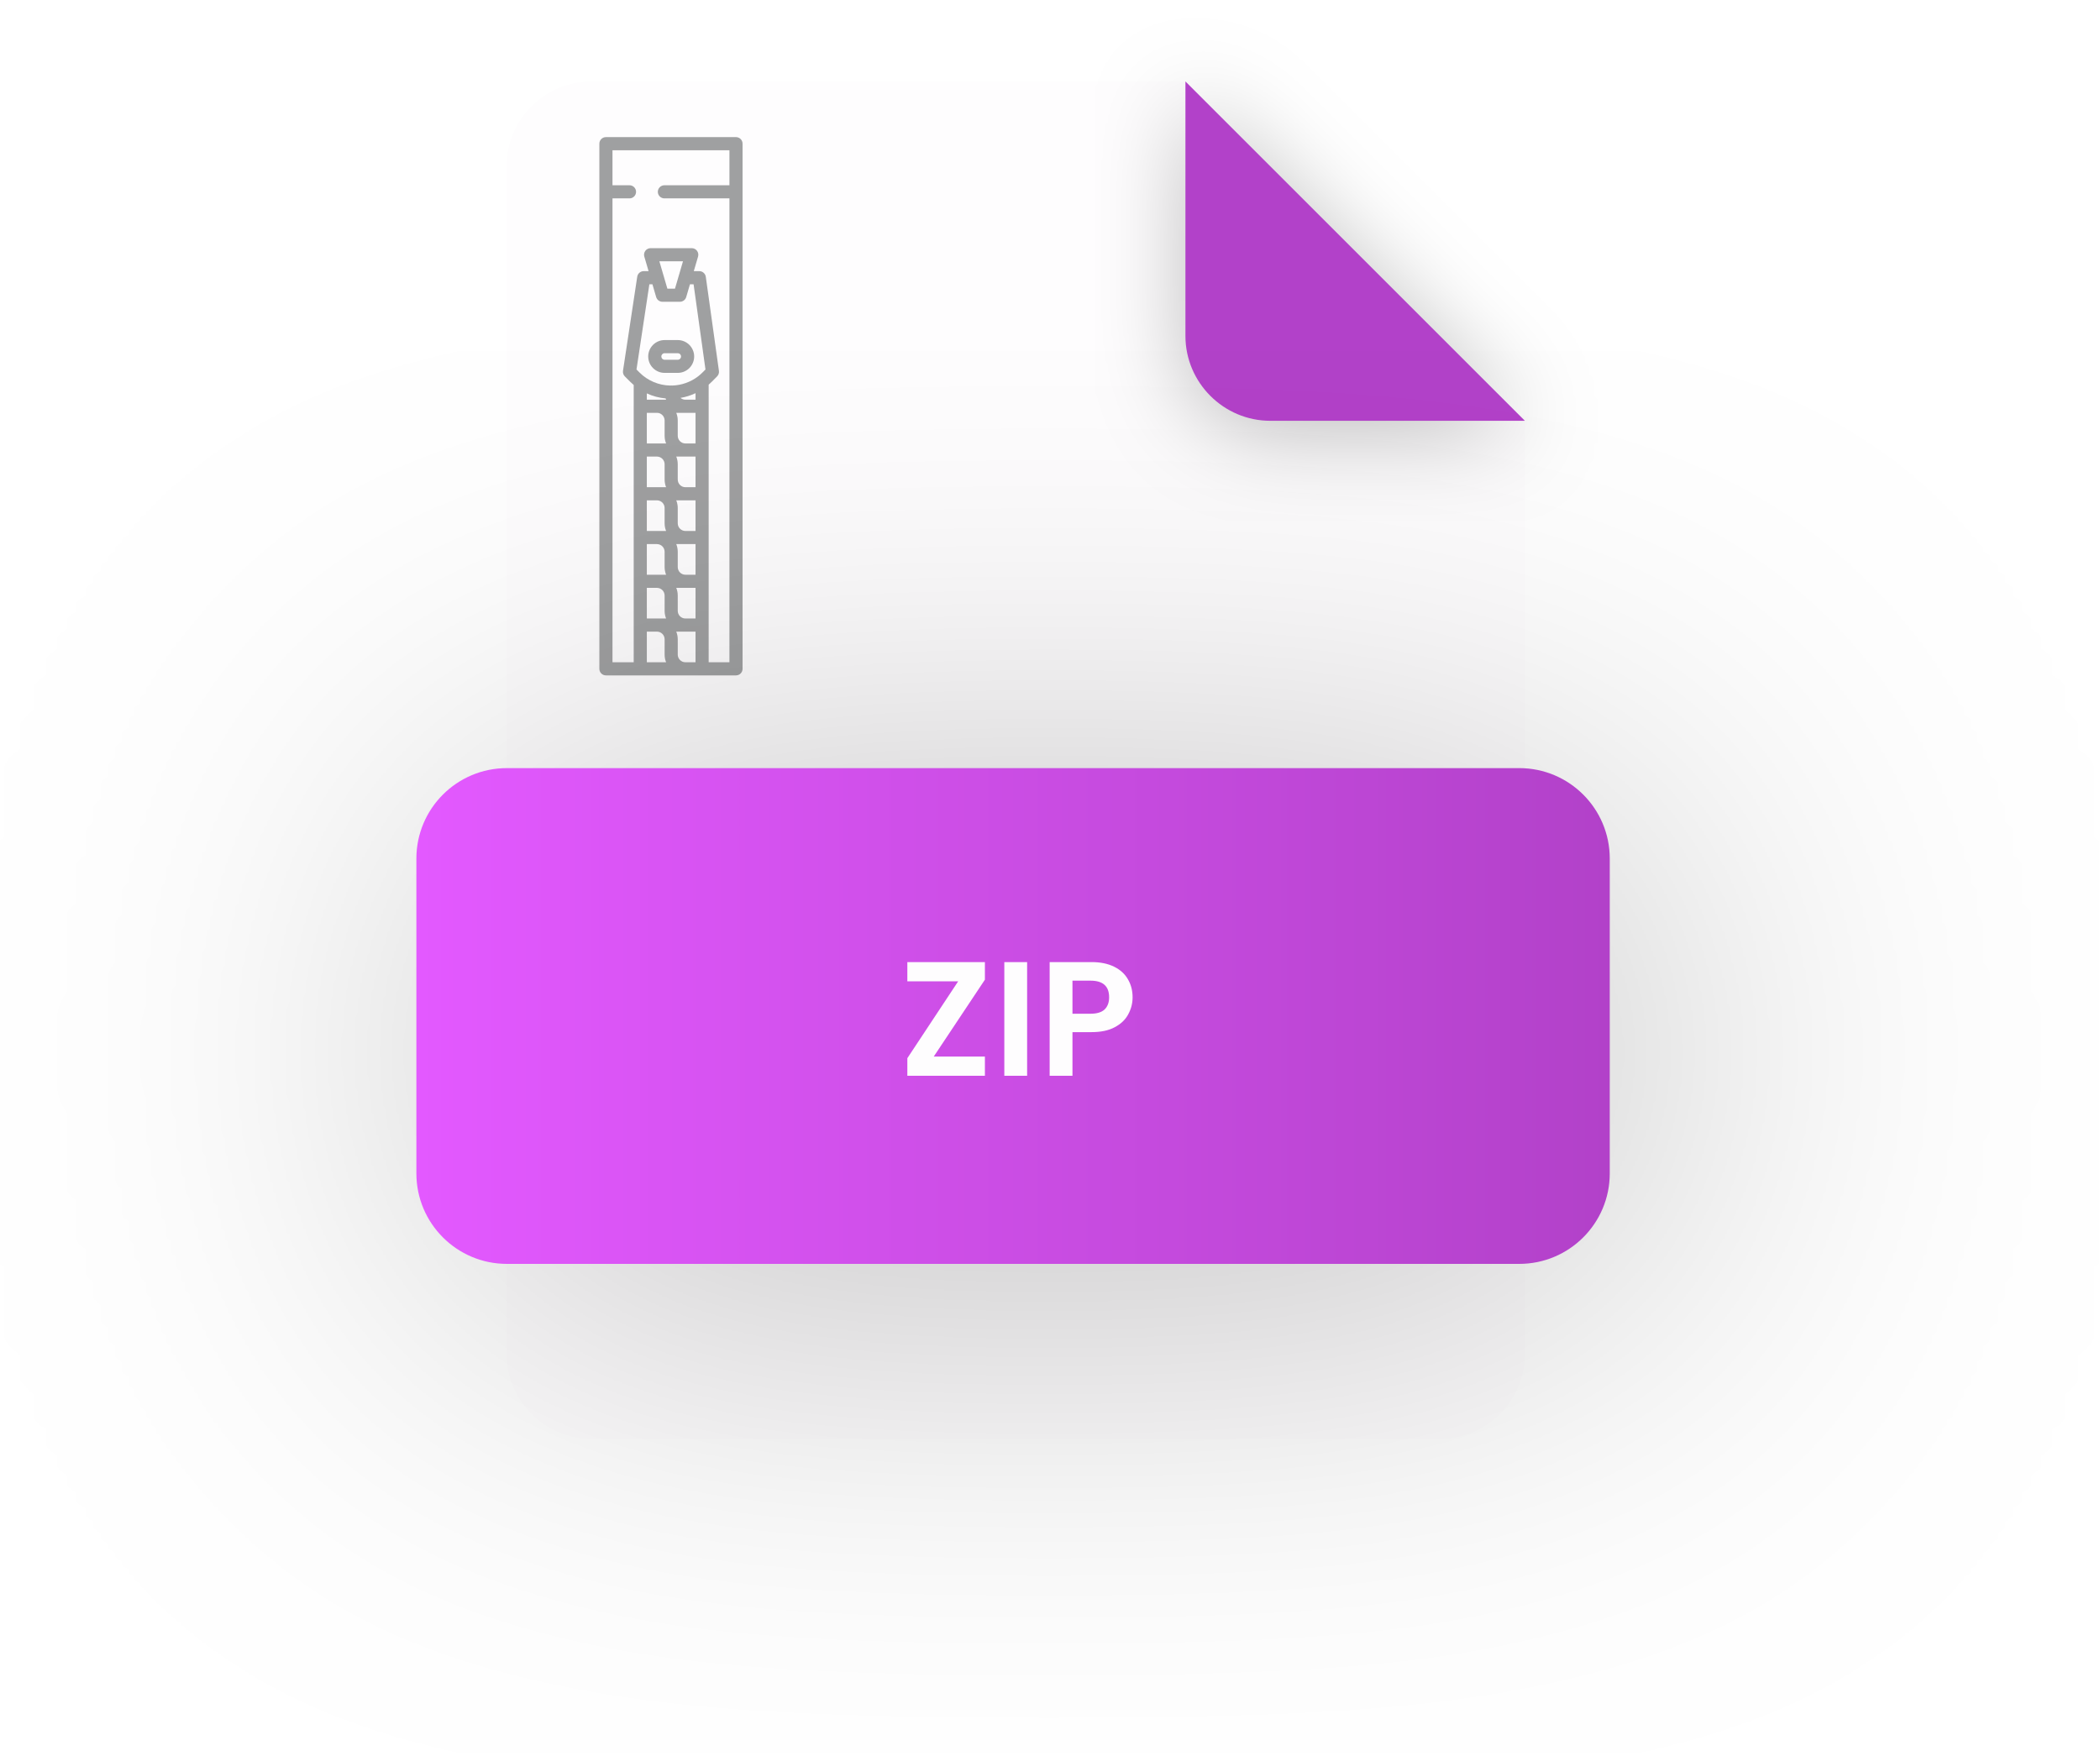
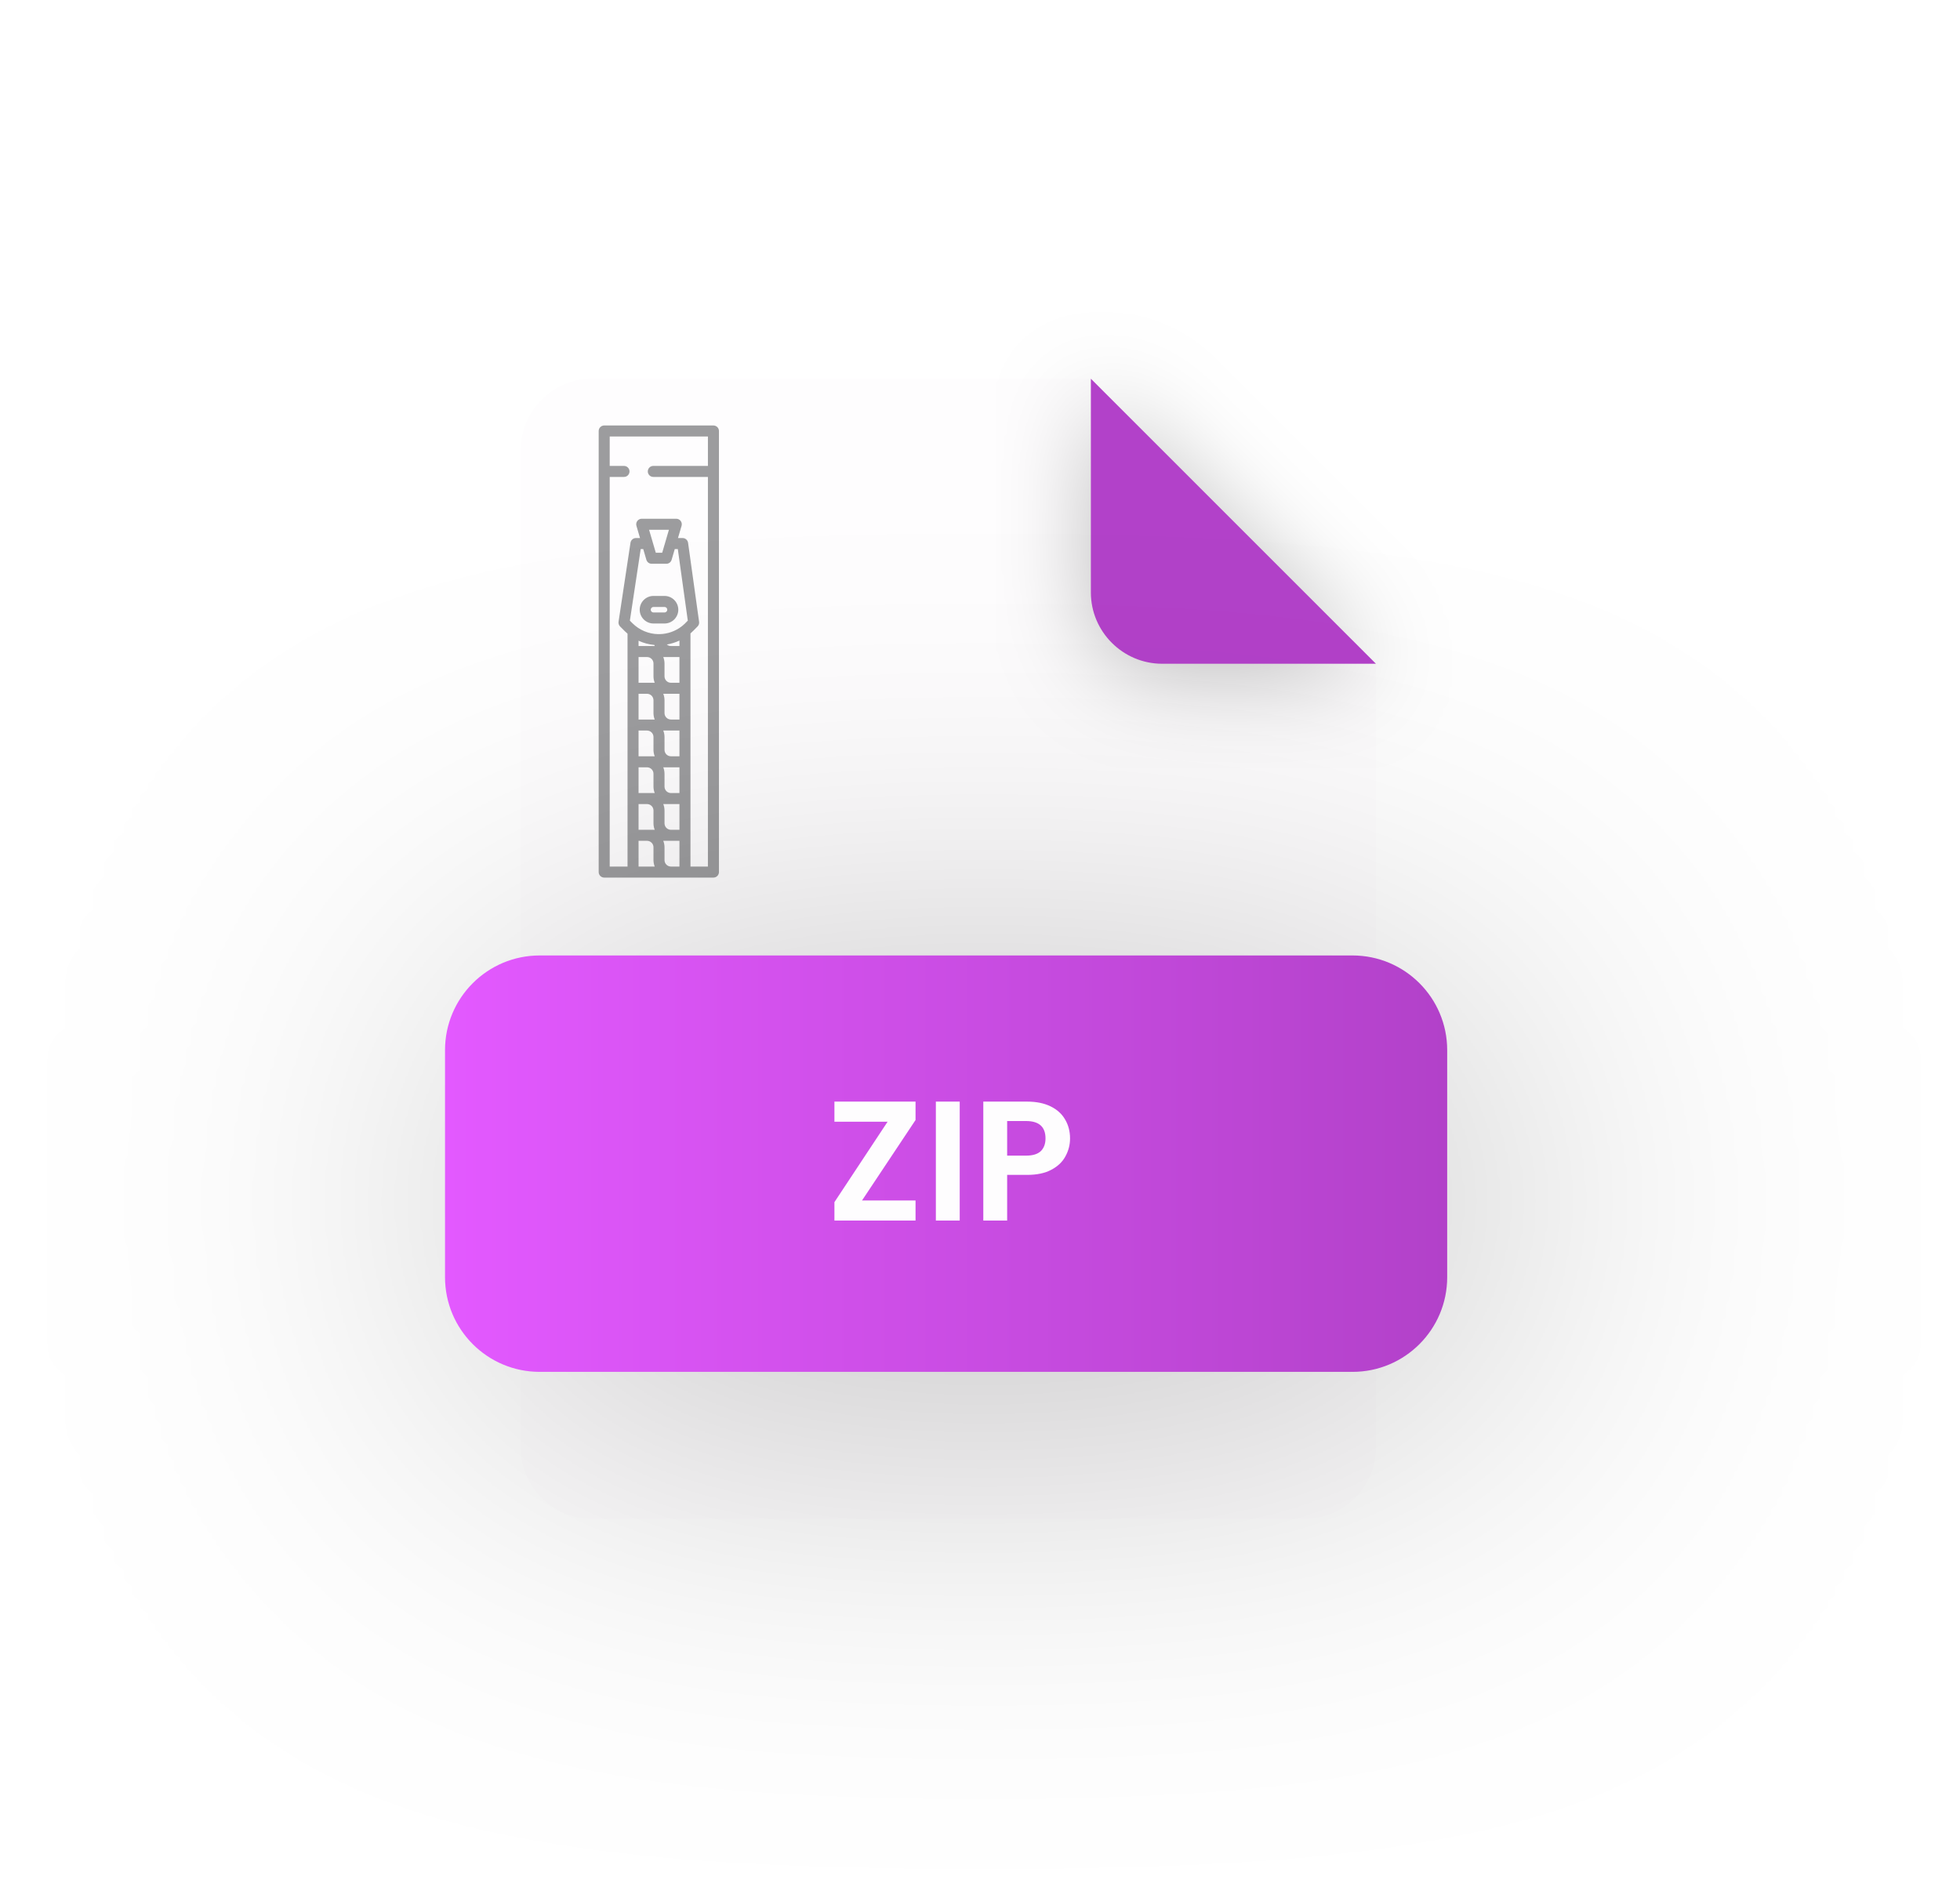
- <svg xmlns="http://www.w3.org/2000/svg" width="232" height="194" viewBox="0 0 232 194" fill="none">
-   <path d="M65.336 9C60.18 9 55.961 13.219 55.961 18.375V149.625C55.961 154.781 60.18 159 65.336 159H159.089C164.246 159 168.464 154.781 168.464 149.625V46.5L130.963 9H65.336Z" fill="#FEFDFE" />
+ <svg xmlns="http://www.w3.org/2000/svg" width="207" height="200" viewBox="0 0 207 200" fill="none">
+   <path d="M62.523 40C58.383 40 54.996 43.387 54.996 47.526V152.894C54.996 157.033 58.383 160.42 62.523 160.42H137.787C141.927 160.42 145.314 157.033 145.314 152.894V70.105L115.208 40H62.523Z" fill="#FEFDFE" />
  <g filter="url(#filter0_d)">
-     <path d="M140.338 46.5H168.464L130.963 9V37.125C130.963 42.281 135.182 46.5 140.338 46.5Z" fill="#B241C9" />
+     <path d="M122.735 70.105H145.315L115.209 40V62.579C115.209 66.718 118.596 70.105 122.735 70.105Z" fill="#B241C9" />
  </g>
-   <path opacity="0.4" d="M74.876 37.578H73.425C72.944 37.579 72.483 37.77 72.143 38.11C71.803 38.45 71.612 38.911 71.611 39.392C71.612 39.873 71.803 40.334 72.143 40.673C72.483 41.013 72.944 41.205 73.425 41.205H74.876C75.356 41.205 75.817 41.014 76.157 40.674C76.497 40.334 76.689 39.873 76.689 39.392C76.689 38.911 76.497 38.45 76.157 38.11C75.817 37.77 75.356 37.579 74.876 37.578V37.578ZM75.129 39.649C75.096 39.683 75.057 39.709 75.013 39.727C74.969 39.745 74.923 39.755 74.876 39.755H73.425C73.329 39.755 73.236 39.716 73.168 39.648C73.1 39.58 73.062 39.488 73.062 39.392C73.062 39.296 73.101 39.204 73.169 39.136C73.237 39.068 73.329 39.029 73.425 39.029H74.876C74.972 39.029 75.064 39.067 75.132 39.135C75.2 39.203 75.238 39.296 75.238 39.392C75.238 39.44 75.229 39.487 75.21 39.532C75.191 39.576 75.164 39.616 75.129 39.649Z" fill="#121317" />
-   <path opacity="0.4" d="M81.31 15.152H66.94C66.748 15.152 66.563 15.229 66.427 15.365C66.291 15.501 66.215 15.685 66.215 15.878V73.907C66.215 74.1 66.291 74.284 66.427 74.42C66.563 74.556 66.748 74.633 66.94 74.633H81.31C81.503 74.633 81.687 74.556 81.823 74.42C81.959 74.284 82.036 74.1 82.036 73.907V15.878C82.036 15.685 81.959 15.501 81.823 15.365C81.687 15.229 81.503 15.152 81.31 15.152ZM71.459 73.182V69.797H72.578C72.802 69.797 73.017 69.886 73.176 70.045C73.335 70.204 73.424 70.419 73.424 70.643V72.336C73.424 72.626 73.48 72.913 73.588 73.182H71.459ZM71.459 68.346V64.961H72.578C72.802 64.961 73.017 65.051 73.176 65.209C73.335 65.368 73.424 65.583 73.424 65.807V67.5C73.424 67.79 73.48 68.077 73.588 68.346H71.459ZM71.459 63.51V60.125H72.578C72.802 60.126 73.017 60.215 73.176 60.373C73.335 60.532 73.424 60.747 73.424 60.971V62.664C73.424 62.954 73.48 63.241 73.588 63.51H71.459ZM71.459 58.675V55.289H72.578C72.802 55.29 73.017 55.379 73.176 55.538C73.335 55.696 73.424 55.911 73.424 56.136V57.828C73.424 58.118 73.48 58.405 73.588 58.675H71.459ZM71.459 53.839V50.454H72.578C72.802 50.454 73.017 50.543 73.176 50.702C73.335 50.861 73.424 51.076 73.424 51.3V52.992C73.424 53.282 73.48 53.57 73.588 53.839H71.459ZM71.459 49.003V45.618H72.578C72.802 45.618 73.017 45.707 73.176 45.866C73.335 46.025 73.424 46.24 73.424 46.464V48.157C73.424 48.447 73.48 48.734 73.588 49.003H71.459ZM71.459 44.167V43.472C72.115 43.776 72.818 43.964 73.537 44.028C73.552 44.075 73.57 44.121 73.589 44.166L71.459 44.167ZM76.839 73.182H75.721C75.497 73.182 75.282 73.092 75.123 72.934C74.964 72.775 74.875 72.56 74.875 72.336V70.643C74.875 70.353 74.819 70.066 74.711 69.797H76.839L76.839 73.182ZM76.839 68.346H75.721C75.497 68.346 75.282 68.257 75.123 68.098C74.964 67.939 74.875 67.724 74.875 67.5V65.807C74.875 65.517 74.819 65.23 74.711 64.961H76.839L76.839 68.346ZM76.839 63.51H75.721C75.497 63.51 75.282 63.421 75.123 63.262C74.964 63.103 74.875 62.888 74.875 62.664V60.971C74.875 60.682 74.819 60.394 74.711 60.125H76.839L76.839 63.51ZM76.839 58.675H75.721C75.497 58.674 75.282 58.585 75.123 58.426C74.964 58.268 74.875 58.053 74.875 57.828V56.136C74.875 55.846 74.819 55.559 74.711 55.289H76.839L76.839 58.675ZM76.839 53.839H75.721C75.497 53.839 75.282 53.749 75.123 53.591C74.964 53.432 74.875 53.217 74.875 52.992V51.3C74.875 51.01 74.819 50.723 74.711 50.454H76.839L76.839 53.839ZM76.839 49.003H75.721C75.497 49.003 75.282 48.913 75.123 48.755C74.964 48.596 74.875 48.381 74.875 48.157V46.464C74.875 46.174 74.819 45.887 74.711 45.618H76.839L76.839 49.003ZM76.839 44.167H75.721C75.523 44.167 75.331 44.097 75.179 43.969C75.754 43.871 76.312 43.697 76.839 43.449V44.167ZM77.617 41.152C77.462 41.309 77.296 41.455 77.122 41.59C76.296 42.222 75.292 42.577 74.253 42.604C74.218 42.599 74.184 42.596 74.149 42.596C74.113 42.596 74.077 42.599 74.041 42.605C72.771 42.581 71.559 42.068 70.659 41.172L70.317 40.83L71.74 31.413H72.077L72.49 32.826C72.534 32.976 72.626 33.108 72.751 33.202C72.877 33.296 73.029 33.347 73.186 33.347H75.114C75.27 33.347 75.423 33.296 75.548 33.202C75.674 33.108 75.766 32.976 75.81 32.826L76.224 31.413H76.625L77.939 40.829L77.617 41.152ZM72.844 28.874H75.454L74.57 31.896H73.729L72.844 28.874ZM80.585 20.472H73.401C73.209 20.472 73.024 20.548 72.888 20.684C72.752 20.82 72.675 21.005 72.675 21.197C72.675 21.39 72.752 21.574 72.888 21.71C73.024 21.846 73.209 21.922 73.401 21.922H80.585V73.182H78.29V42.507C78.412 42.401 78.532 42.29 78.647 42.174L79.221 41.595C79.3 41.516 79.359 41.419 79.394 41.313C79.43 41.207 79.44 41.095 79.425 40.984L77.974 30.587C77.95 30.414 77.864 30.255 77.731 30.14C77.6 30.025 77.43 29.962 77.255 29.962H76.648L77.119 28.352C77.151 28.244 77.157 28.13 77.137 28.019C77.117 27.908 77.071 27.803 77.003 27.713C76.936 27.623 76.848 27.55 76.747 27.5C76.646 27.449 76.535 27.423 76.422 27.423H71.876C71.764 27.423 71.653 27.449 71.552 27.5C71.451 27.55 71.364 27.623 71.296 27.713C71.228 27.804 71.183 27.908 71.163 28.019C71.143 28.13 71.149 28.244 71.18 28.352L71.652 29.962H71.116C70.942 29.962 70.775 30.024 70.643 30.137C70.511 30.25 70.425 30.407 70.399 30.578L68.827 40.975C68.81 41.088 68.82 41.203 68.856 41.311C68.891 41.419 68.952 41.517 69.033 41.597L69.636 42.199C69.757 42.32 69.882 42.434 70.009 42.542V73.182H67.666V21.922H69.544C69.737 21.922 69.921 21.846 70.057 21.71C70.193 21.574 70.27 21.39 70.27 21.197C70.27 21.005 70.193 20.82 70.057 20.684C69.921 20.548 69.737 20.472 69.544 20.472H67.666V16.603H80.585V20.472Z" fill="#121317" />
+   <path d="M70.181 62.943H69.016C68.63 62.943 68.26 63.096 67.987 63.369C67.714 63.642 67.561 64.012 67.561 64.398C67.561 64.784 67.715 65.154 67.987 65.427C68.26 65.7 68.63 65.854 69.016 65.854H70.181C70.567 65.854 70.937 65.7 71.21 65.427C71.483 65.154 71.637 64.784 71.637 64.398C71.636 64.013 71.483 63.642 71.21 63.37C70.937 63.097 70.567 62.943 70.181 62.943V62.943ZM70.385 64.605C70.358 64.632 70.326 64.653 70.291 64.668C70.257 64.682 70.219 64.69 70.181 64.69H69.016C68.939 64.69 68.865 64.659 68.811 64.604C68.756 64.55 68.725 64.476 68.725 64.398C68.726 64.321 68.756 64.248 68.811 64.193C68.865 64.138 68.939 64.108 69.016 64.107H70.181C70.258 64.107 70.332 64.138 70.387 64.193C70.442 64.247 70.472 64.321 70.472 64.398C70.472 64.437 70.465 64.475 70.45 64.511C70.434 64.546 70.413 64.578 70.385 64.605Z" fill="#9C9C9E" />
+   <path d="M75.347 44.939H63.811C63.656 44.939 63.508 45.001 63.399 45.11C63.29 45.219 63.228 45.367 63.228 45.522V92.108C63.228 92.262 63.29 92.41 63.399 92.519C63.508 92.629 63.656 92.69 63.811 92.69H75.347C75.502 92.69 75.65 92.629 75.759 92.519C75.868 92.41 75.93 92.262 75.93 92.108V45.522C75.93 45.367 75.868 45.219 75.759 45.11C75.65 45.001 75.502 44.939 75.347 44.939ZM67.439 91.525V88.808H68.337C68.517 88.808 68.689 88.88 68.817 89.007C68.944 89.134 69.016 89.307 69.016 89.487V90.846C69.016 91.079 69.061 91.309 69.147 91.525H67.439ZM67.439 87.643V84.926H68.337C68.517 84.926 68.689 84.998 68.817 85.125C68.944 85.252 69.016 85.425 69.016 85.605V86.964C69.016 87.197 69.061 87.427 69.147 87.643H67.439ZM67.439 83.761V81.043H68.337C68.517 81.044 68.689 81.115 68.817 81.243C68.944 81.37 69.016 81.543 69.016 81.723V83.082C69.016 83.314 69.061 83.545 69.147 83.761H67.439ZM67.439 79.879V77.161H68.337C68.517 77.162 68.689 77.233 68.817 77.361C68.944 77.488 69.016 77.661 69.016 77.841V79.199C69.016 79.432 69.061 79.663 69.147 79.879H67.439ZM67.439 75.997V73.279H68.337C68.517 73.279 68.689 73.351 68.817 73.478C68.944 73.606 69.016 73.778 69.016 73.959V75.317C69.016 75.55 69.061 75.781 69.147 75.997H67.439ZM67.439 72.115V69.397H68.337C68.517 69.397 68.689 69.469 68.817 69.596C68.944 69.724 69.016 69.896 69.016 70.076V71.435C69.016 71.668 69.061 71.898 69.147 72.115H67.439ZM67.439 68.232V67.674C67.965 67.918 68.529 68.069 69.107 68.121C69.119 68.159 69.134 68.195 69.148 68.232L67.439 68.232ZM71.758 91.525H70.86C70.68 91.525 70.507 91.454 70.38 91.326C70.253 91.199 70.181 91.026 70.181 90.846V89.487C70.18 89.254 70.136 89.024 70.049 88.808H71.758L71.758 91.525ZM71.758 87.643H70.86C70.68 87.643 70.507 87.571 70.38 87.444C70.253 87.317 70.181 87.144 70.181 86.964V85.605C70.18 85.372 70.136 85.142 70.049 84.926H71.758L71.758 87.643ZM71.758 83.761H70.86C70.68 83.761 70.507 83.689 70.38 83.562C70.253 83.434 70.181 83.262 70.181 83.082V81.723C70.18 81.49 70.136 81.26 70.049 81.043H71.758L71.758 83.761ZM71.758 79.879H70.86C70.68 79.879 70.507 79.807 70.38 79.68C70.253 79.552 70.181 79.38 70.181 79.199V77.841C70.18 77.608 70.136 77.377 70.049 77.161H71.758L71.758 79.879ZM71.758 75.997H70.86C70.68 75.996 70.507 75.925 70.38 75.797C70.253 75.67 70.181 75.497 70.181 75.317V73.959C70.18 73.726 70.136 73.495 70.049 73.279H71.758L71.758 75.997ZM71.758 72.115H70.86C70.68 72.114 70.507 72.043 70.38 71.915C70.253 71.788 70.181 71.615 70.181 71.435V70.076C70.18 69.844 70.136 69.613 70.049 69.397H71.758L71.758 72.115ZM71.758 68.232H70.86C70.701 68.232 70.547 68.176 70.425 68.073C70.886 67.995 71.335 67.855 71.758 67.656V68.232ZM72.382 65.812C72.257 65.938 72.124 66.055 71.984 66.164C71.322 66.671 70.516 66.956 69.681 66.977C69.654 66.973 69.626 66.971 69.598 66.971C69.569 66.971 69.54 66.973 69.511 66.978C68.492 66.959 67.519 66.547 66.796 65.828L66.522 65.554L67.665 57.993H67.934L68.266 59.127C68.302 59.248 68.375 59.354 68.476 59.43C68.577 59.505 68.699 59.546 68.825 59.546H70.372C70.498 59.546 70.621 59.505 70.722 59.43C70.822 59.354 70.896 59.248 70.931 59.127L71.263 57.993H71.585L72.64 65.552L72.382 65.812ZM68.551 55.955H70.646L69.936 58.381H69.261L68.551 55.955ZM74.765 49.21H68.998C68.843 49.21 68.695 49.271 68.586 49.38C68.477 49.489 68.415 49.638 68.415 49.792C68.415 49.946 68.477 50.094 68.586 50.204C68.695 50.313 68.843 50.374 68.998 50.374H74.765V91.525H72.923V66.9C73.02 66.814 73.117 66.725 73.209 66.632L73.67 66.167C73.733 66.104 73.781 66.026 73.809 65.941C73.837 65.856 73.846 65.766 73.833 65.677L72.669 57.33C72.649 57.191 72.58 57.064 72.474 56.971C72.368 56.879 72.232 56.828 72.092 56.828H71.604L71.983 55.536C72.008 55.449 72.013 55.358 71.997 55.269C71.98 55.179 71.944 55.096 71.889 55.023C71.835 54.951 71.765 54.892 71.684 54.852C71.603 54.811 71.514 54.79 71.423 54.79H67.774C67.683 54.79 67.594 54.811 67.513 54.852C67.432 54.892 67.362 54.951 67.308 55.023C67.254 55.096 67.217 55.18 67.201 55.269C67.185 55.358 67.189 55.449 67.215 55.536L67.593 56.828H67.163C67.024 56.828 66.889 56.878 66.784 56.969C66.678 57.06 66.608 57.186 66.587 57.323L65.326 65.67C65.312 65.76 65.32 65.853 65.349 65.939C65.377 66.026 65.426 66.105 65.491 66.169L65.975 66.653C66.072 66.75 66.173 66.841 66.275 66.928V91.525H64.393V50.374H65.901C66.056 50.374 66.204 50.313 66.313 50.204C66.422 50.094 66.484 49.946 66.484 49.792C66.484 49.638 66.422 49.489 66.313 49.38C66.204 49.271 66.056 49.21 65.901 49.21H64.393V46.104H74.765V49.21Z" fill="#9C9C9E" />
  <g filter="url(#filter1_d)">
-     <rect x="46" y="84.879" width="131.84" height="54.785" rx="10" fill="url(#paint0_linear)" />
+     <rect x="47" y="100.916" width="105.841" height="43.981" rx="10" fill="url(#paint0_linear)" />
  </g>
-   <path d="M103.156 116.755H108.808V118.879H100.24V116.935L105.856 108.439H100.24V106.315H108.808V108.259L103.156 116.755ZM113.473 106.315V118.879H110.953V106.315H113.473ZM125.124 110.203C125.124 110.875 124.962 111.505 124.638 112.093C124.326 112.681 123.828 113.155 123.144 113.515C122.472 113.875 121.62 114.055 120.588 114.055H118.482V118.879H115.962V106.315H120.588C121.56 106.315 122.388 106.483 123.072 106.819C123.756 107.155 124.266 107.617 124.602 108.205C124.95 108.793 125.124 109.459 125.124 110.203ZM120.48 112.021C121.176 112.021 121.692 111.865 122.028 111.553C122.364 111.229 122.532 110.779 122.532 110.203C122.532 108.979 121.848 108.367 120.48 108.367H118.482V112.021H120.48Z" fill="#FEFDFE" />
+   <path d="M91.041 126.792H96.693V128.916H88.125V126.972L93.741 118.476H88.125V116.352H96.693V118.296L91.041 126.792ZM101.358 116.352V128.916H98.838V116.352H101.358ZM113.01 120.24C113.01 120.912 112.848 121.542 112.524 122.13C112.212 122.718 111.714 123.192 111.03 123.552C110.358 123.912 109.506 124.092 108.474 124.092H106.368V128.916H103.848V116.352H108.474C109.446 116.352 110.274 116.52 110.958 116.856C111.642 117.192 112.152 117.654 112.488 118.242C112.836 118.83 113.01 119.496 113.01 120.24ZM108.366 122.058C109.062 122.058 109.578 121.902 109.914 121.59C110.25 121.266 110.418 120.816 110.418 120.24C110.418 119.016 109.734 118.404 108.366 118.404H106.368V122.058H108.366Z" fill="#FEFDFE" />
  <defs>
-     <filter id="filter0_d" x="120.963" y="0" width="57.501" height="57.5" filterUnits="userSpaceOnUse" color-interpolation-filters="sRGB">
+     <filter id="filter0_d" x="105.209" y="31" width="50.106" height="50.105" filterUnits="userSpaceOnUse" color-interpolation-filters="sRGB">
      <feFlood flood-opacity="0" result="BackgroundImageFix" />
      <feColorMatrix in="SourceAlpha" type="matrix" values="0 0 0 0 0 0 0 0 0 0 0 0 0 0 0 0 0 0 127 0" />
      <feOffset dy="1" />
      <feGaussianBlur stdDeviation="5" />
      <feColorMatrix type="matrix" values="0 0 0 0 0 0 0 0 0 0 0 0 0 0 0 0 0 0 0.25 0" />
      <feBlend mode="normal" in2="BackgroundImageFix" result="effect1_dropShadow" />
      <feBlend mode="normal" in="SourceGraphic" in2="effect1_dropShadow" result="shape" />
    </filter>
-     <filter id="filter1_d" x="0" y="38.879" width="231.84" height="154.785" filterUnits="userSpaceOnUse" color-interpolation-filters="sRGB">
+     <filter id="filter1_d" x="1" y="54.916" width="205.841" height="143.982" filterUnits="userSpaceOnUse" color-interpolation-filters="sRGB">
      <feFlood flood-opacity="0" result="BackgroundImageFix" />
      <feColorMatrix in="SourceAlpha" type="matrix" values="0 0 0 0 0 0 0 0 0 0 0 0 0 0 0 0 0 0 127 0" />
      <feOffset dx="4" dy="4" />
      <feGaussianBlur stdDeviation="25" />
      <feColorMatrix type="matrix" values="0 0 0 0 0 0 0 0 0 0 0 0 0 0 0 0 0 0 0.25 0" />
      <feBlend mode="normal" in2="BackgroundImageFix" result="effect1_dropShadow" />
      <feBlend mode="normal" in="SourceGraphic" in2="effect1_dropShadow" result="shape" />
    </filter>
-     <linearGradient id="paint0_linear" x1="46" y1="112.418" x2="177.84" y2="112.418" gradientUnits="userSpaceOnUse">
+     <linearGradient id="paint0_linear" x1="47" y1="123.024" x2="152.841" y2="123.024" gradientUnits="userSpaceOnUse">
      <stop stop-color="#E359FF" />
      <stop offset="1" stop-color="#B241C9" />
    </linearGradient>
  </defs>
</svg>
